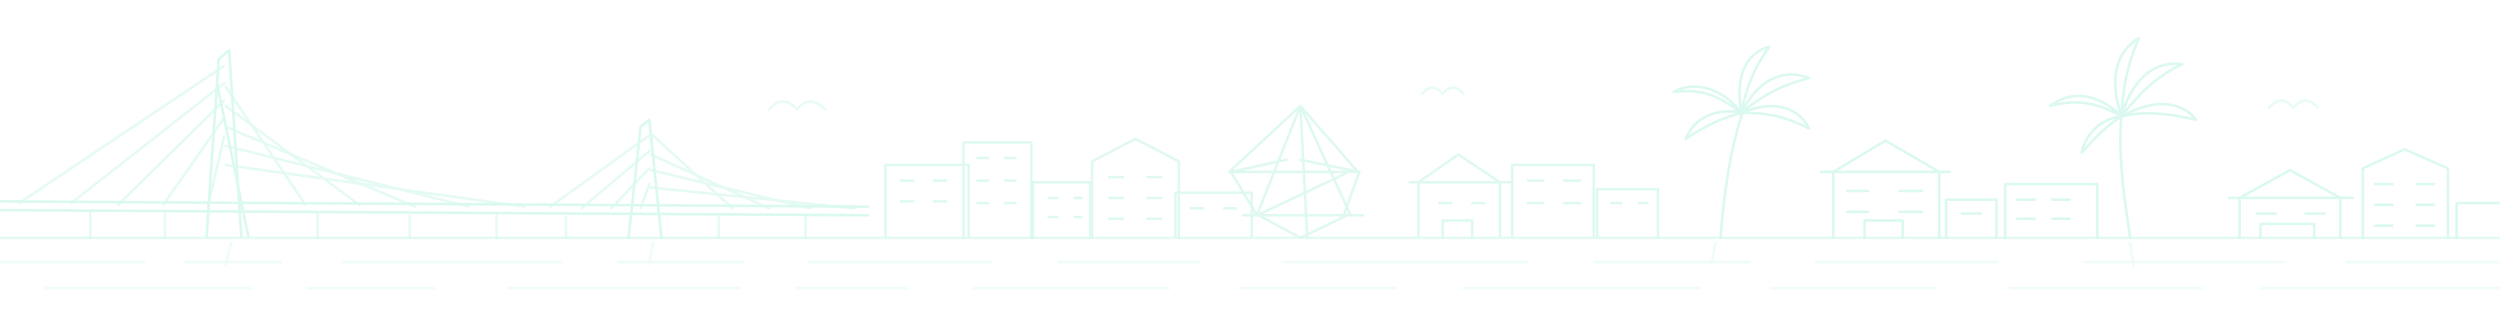
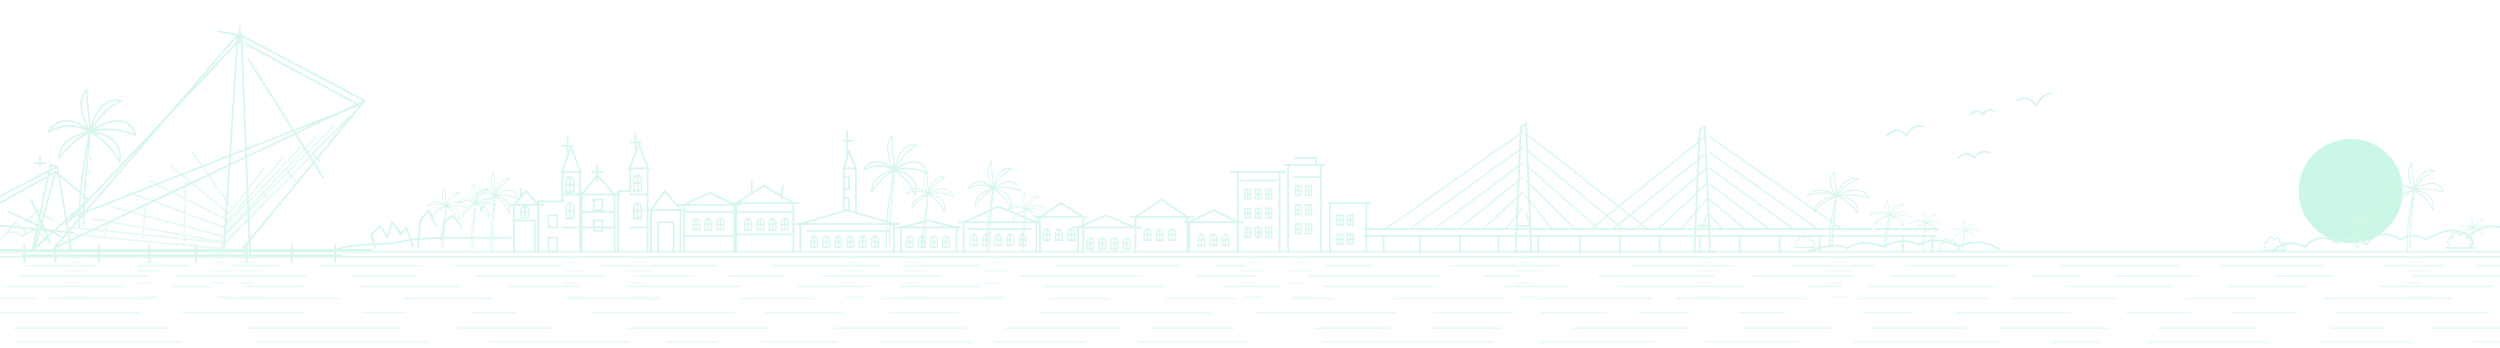
- <svg xmlns="http://www.w3.org/2000/svg" viewBox="0 0 1440 180" fill="none" aria-hidden="true">
-   <g stroke="#D7F8EE" stroke-width="1.5" stroke-linecap="round" stroke-linejoin="round">
-     <path d="M0 137h1440" opacity=".65" />
-     <g opacity=".92">
-       <path d="M0 116 500 119M0 121l500 3M119 136l7-102 6-5 7 107M125 48l18 88M362 137l7-64 5-4 7 68" />
-       <path d="m129 38-118 79m118-69-88 69m88-59-61 60m61-50-35 50m35-39-9 39m10-68 46 68m-46-57 77 57m-77-45 109 46m-109-35 140 35m-140-24 172 24m72-41-57 41m57-32-39 33m39-23-22 23m22-14-5 14m6-43 47 43m-47-31 68 31m-68-22 92 22m-92-12 117 12" opacity=".7" />
-       <path d="M52 122v15m43-14v14m88-14v14m53-13v13m50-13v13m40-12v12m88-12v12m50-12v12" opacity=".65" />
-     </g>
-     <g opacity=".8">
-       <path d="M510 136V95h48v41m-39-32h7m12 0h7m-26 12h7m12 0h7M555 137V82h39v55m-31-46h6m10 0h6m-22 13h6m10 0h6m-22 13h6m10 0h6M595 137v-32h33v32m-24-23h5m10 0h4m-19 11h5m10 0h4M629 137V93l25-13 25 13v44m-40-35h8m14 0h8m-30 12h8m14 0h8m-30 12h8m14 0h8M677 136v-25h44v25m-35-16h7m12 0h7" />
-       <path d="m753 137-4-76m0 0-25 63m25-63 29 63m-62 0h69m-61 0 51-24m-50 24 24 13m27-13-27 13m0-76 34 39m-34-39-41 38m1 0h74m-74 0 15 25m59-25-9 25m-65-25 32-7m42 7-34-7" />
-       <path d="M817 136V105l23-16 24 16v31m-52-31h58m-41 12h7m12 0h7m-24 20v-10h17v10M871 136V95h47v41m-38-32h9m12 0h9m-30 13h9m12 0h9M920 137v-28h35v28m-27-20h6m10 0h5" />
-     </g>
-     <g opacity=".9">
-       <path d="M991 137c2-25 5-49 13-73m-1 1c-12-16-29-18-39-12 16-2 26 2 39 12Zm0 0c-4-23 4-35 16-38-9 13-13 23-16 38Zm0 0c11-22 27-25 39-20-16 4-27 10-39 20Zm0 0c19-8 33-3 39 9-16-8-26-9-39-9Zm0 0c-13-3-27 2-32 15 12-8 21-12 32-15Z" />
-       <path d="M1056 137V99l30-18 31 18v38m-68-38h74m-59 11h12m18 0h13m-43 12h12m18 0h13m-33 15v-10h22v10M1121 137v-22h29v22m-20-14h11M1155 137v-31h53v31m-46-22h10m10 0h10m-30 11h10m10 0h10" />
-       <path d="M1227 137c-4-26-7-49-5-71m0 1c-15-15-31-14-41-6 15-4 27-2 41 6Zm0 0c-8-23-2-38 10-45-7 16-9 28-10 45Zm0 0c7-25 22-32 35-30-15 7-25 17-35 30Zm0 0c20-11 35-8 43 2-17-4-30-5-43-2Zm0 0c-10 1-20 8-23 21 9-10 15-16 23-21Z" />
-       <path d="M1290 137v-23l29-16 29 16v23m-64-23h71m-55 9h11m17 0h11m-37 14v-8h31v8M1361 137V97l24-11 25 11v40m-42-31h10m14 0h10m-34 12h10m14 0h10m-34 12h10m14 0h10M1415 137v-20h25" />
-     </g>
-     <g opacity=".4">
-       <path d="M0 151h83m24 0h55m35 0h126m33 0h72m38 0h105m39 0h81m49 0h140m39 0h89m38 0h104m51 0h114m37 0h118M26 166h118m33 0h73m43 0h133m33 0h63m39 0h112m42 0h89m39 0h136m41 0h94m44 0h110m35 0h146" />
-       <path d="m133 140-3 13m246-13-2 12m614-12-2 12m241-12 2 14" />
-     </g>
-     <g opacity=".55">
-       <path d="M443 63q8-9 16 0 8-9 16 0M819 54q6-7 12 0 6-7 12 0M1307 62q7-8 14 0 7-8 14 0" />
+ <svg xmlns="http://www.w3.org/2000/svg" viewBox="0 0 1440 200" preserveAspectRatio="none" fill="none" aria-hidden="true">
+   <defs>
+     <g id="palm" stroke-linecap="round" stroke-linejoin="round">
+       <path d="M1 65C0 48 4 25 8 9M4 64C3 45 7 23 8 9M8 9C-3 0-15 1-20 9-9 4 0 5 8 9ZM8 9C0-3 1-11 6-16 6-6 8 0 8 9ZM8 9C12-7 22-11 29-9 20-5 14 0 8 9ZM8 9C25-1 36 2 39 11 27 7 17 7 8 9ZM8 9C25 11 30 18 28 27 23 18 16 13 8 9ZM8 9C-5 11-13 17-13 25-8 18 0 13 8 9Z" />
+       <path d="m7 17 3 1m-4 6 3 1m-4 7 3 1m-4 7 3 1m-4 7 3 1m-4 7 3 1" opacity=".6" />
+     </g>
+     <g id="arch">
+       <path d="M0 8V3a3 3 0 0 1 6 0v5ZM3 1v7M0 4h6" />
+     </g>
+     <g id="window">
+       <path d="M0 0h5v7H0ZM2.5 0v7M0 3.5h5" />
+     </g>
+     <g id="bush">
+       <path d="M0 9c-3-2-1-6 2-5-1-5 5-6 6-2 3-4 7-1 5 2 5-1 7 4 3 6M-3 11h23" />
+     </g>
+     <g id="boat">
+       <path d="M0 4h22l-4 5H4ZM8 4V0h8v4M11 0v4" />
+     </g>
+   </defs>
+   <circle cx="1354" cy="110" r="30" fill="#CBF8E6" />
+   <g stroke="#D6F7E9" stroke-width="1.05" stroke-linecap="round" stroke-linejoin="round">
+     <g>
+       <path d="M0 144h214M14 141v10m18-10v10m25-10v10m29-10v10m27-10v10m29-10v10m26-10v10m25-10v10M13 147h184M31 143 137 20l2-1 5 127M137 20l-8 123M140 21l70 37-70 85M137 24 38 129M141 25l65 35M42 125l166-65M31 143l179-85M137 20 31 143M143 34l43 68M137 20l-11-2m12-3v10" />
+       <path d="m41 131 89 9 71-73M42 135l84 8 79-79M53 126l73 13 66-66M64 119l64 17 54-57M75 111l54 20 44-46M86 104l45 23 32-36M99 96l33 27 20-26M111 88l22 31m-5 20-1 9M62 128l-2 9m24-17-2 17m25-32-1 35m44-31 5 6m10-17 5 6m10-16 4 5" opacity=".58" />
+       <path d="M0 113 33 96l-4-1-10 48m14-47 8 48M0 117l32-18m0 0 19 16-31 28m12-44-12 44M0 130l42 4M5 122l30 14m-17-21 11 25M23 95v-5m-3 4h6" />
+       <use href="#palm" transform="translate(45 67) scale(.85 .98)" />
+       <path d="M0 138c5-6 9-5 13-2l7-4 7 6m-26-1 8-9 6 6m0-6 7-7 8 6" opacity=".65" />
+     </g>
+     <g>
+       <path d="M190 145c18-7 29-2 46-7l15-1h43M216 143l-2-8 5-5 4 7 3-9 5 7 3-4 4 11m3 0 1-15 5-6 4 9m3 8 2-10 5-4 5 7" />
+       <use href="#palm" transform="translate(254 115) scale(.38 .43)" />
+       <use href="#palm" transform="translate(271 113) scale(.37 .48)" />
+       <use href="#palm" transform="translate(282 108) scale(.41 .56)" />
+       <path d="M296 145v-27l7-8 7 8v27m-17-27h20m-13-4v-5m-4 36v-18h12v18" />
+       <use href="#arch" transform="translate(300 119) scale(.8)" />
+       <path d="M310 145v-29h14V98l5-13 5 13v47m-11-46h12m-11 13h10m-10 19h10M327 88v-9m-3 5h6" />
+       <use href="#arch" transform="translate(326 102) scale(.75 1.1)" />
+       <use href="#arch" transform="translate(326 117) scale(.75 1.1)" />
+       <path d="M335 145v-33l9-11 10 11v33m-22-33h25m-22 10h19m-19 9h19m-10-27V95m-3 4h6M356 145v-35h7V96l5-13 5 13v49m-11-48h12m-11 15h10m-10 19h10M366 86v-9m-3 5h6" />
+       <use href="#arch" transform="translate(365 101) scale(.75 1.1)" />
+       <use href="#arch" transform="translate(365 117) scale(.75 1.1)" />
+       <path d="M375 145v-24l8-11 9 11v24m-20-24h22m-15 24v-17h9v17m-46-30h5v6h-5Zm0 12h5v6h-5Zm-26-3h5v7h-5Zm0 13h5v8h-5Z" />
+       <path d="M394 145v-27l15-7 14 7v27m-33-27h36m-32 4h29m-29 14h29M424 145v-28l16-10 17 10v28m-36-28h39m-36 5h33m-33 13h33m-7-21 1-7m-18 4v-7" />
+       <path d="M461 145v-16l27-8 27 8v16m-57-16h60m-53 4h47m-26-12V97l3-10 4 10v26m-7-26h7m-5-7V75m-2 6h5m-5 21h3v7h-3Zm0 12h3v7h-3Z" />
+       <use href="#palm" transform="translate(510 91) scale(.62 .79)" />
+       <use href="#palm" transform="translate(531 107) scale(.46 .54)" />
+       <path d="M519 145v-14l16-4 16 4v14m-35-14h37m2 14v-17l20-9 22 9v17m-45-17h47m-41 4h36m5 13v-20l12-8 13 8v20m-27-20h29M621 145v-14l16-7 17 7v14m-36-14h39M654 145v-20l15-10 15 10v20m-33-20h36M685 145v-17l14-7 14 7v17m-31-17h34" />
+       <use href="#palm" transform="translate(568 103) scale(.51 .64)" />
+       <use href="#palm" transform="translate(588 117) scale(.37 .43)" />
+     </g>
+     <use href="#arch" transform="translate(399 126) scale(.65 .8)" />
+     <use href="#arch" transform="translate(406 126) scale(.65 .8)" />
+     <use href="#arch" transform="translate(413 126) scale(.65 .8)" />
+     <use href="#arch" transform="translate(429 126) scale(.65 .8)" />
+     <use href="#arch" transform="translate(436 126) scale(.65 .8)" />
+     <use href="#arch" transform="translate(443 126) scale(.65 .8)" />
+     <use href="#arch" transform="translate(450 126) scale(.65 .8)" />
+     <use href="#arch" transform="translate(467 136) scale(.65 .8)" />
+     <use href="#arch" transform="translate(474 136) scale(.65 .8)" />
+     <use href="#arch" transform="translate(481 136) scale(.65 .8)" />
+     <use href="#arch" transform="translate(488 136) scale(.65 .8)" />
+     <use href="#arch" transform="translate(495 136) scale(.65 .8)" />
+     <use href="#arch" transform="translate(502 136) scale(.65 .8)" />
+     <use href="#arch" transform="translate(522 136) scale(.65 .8)" />
+     <use href="#arch" transform="translate(529 136) scale(.65 .8)" />
+     <use href="#arch" transform="translate(536 136) scale(.65 .8)" />
+     <use href="#arch" transform="translate(543 136) scale(.65 .8)" />
+     <use href="#arch" transform="translate(559 135) scale(.65 .8)" />
+     <use href="#arch" transform="translate(566 135) scale(.65 .8)" />
+     <use href="#arch" transform="translate(573 135) scale(.65 .8)" />
+     <use href="#arch" transform="translate(580 135) scale(.65 .8)" />
+     <use href="#arch" transform="translate(587 135) scale(.65 .8)" />
+     <use href="#arch" transform="translate(601 132) scale(.65 .8)" />
+     <use href="#arch" transform="translate(608 132) scale(.65 .8)" />
+     <use href="#arch" transform="translate(615 132) scale(.65 .8)" />
+     <use href="#arch" transform="translate(626 137) scale(.65 .8)" />
+     <use href="#arch" transform="translate(633 137) scale(.65 .8)" />
+     <use href="#arch" transform="translate(640 137) scale(.65 .8)" />
+     <use href="#arch" transform="translate(647 137) scale(.65 .8)" />
+     <use href="#arch" transform="translate(659 132) scale(.65 .8)" />
+     <use href="#arch" transform="translate(666 132) scale(.65 .8)" />
+     <use href="#arch" transform="translate(673 132) scale(.65 .8)" />
+     <use href="#arch" transform="translate(690 135) scale(.65 .8)" />
+     <use href="#arch" transform="translate(697 135) scale(.65 .8)" />
+     <use href="#arch" transform="translate(704 135) scale(.65 .8)" />
+     <g>
+       <path d="M713 145V99h24v46m-28-46h31m-25 5h20M742 145V95h19v50m-21-50h23m-17-4h12v4m-13 7h15M766 145v-28h21v28m-22-28h24" />
+     </g>
+     <use href="#window" transform="translate(717 109) scale(.7 .8)" />
+     <use href="#window" transform="translate(723 109) scale(.7 .8)" />
+     <use href="#window" transform="translate(729 109) scale(.7 .8)" />
+     <use href="#window" transform="translate(717 120) scale(.7 .8)" />
+     <use href="#window" transform="translate(723 120) scale(.7 .8)" />
+     <use href="#window" transform="translate(729 120) scale(.7 .8)" />
+     <use href="#window" transform="translate(717 131) scale(.7 .8)" />
+     <use href="#window" transform="translate(723 131) scale(.7 .8)" />
+     <use href="#window" transform="translate(729 131) scale(.7 .8)" />
+     <use href="#window" transform="translate(746 107) scale(.7 .8)" />
+     <use href="#window" transform="translate(752 107) scale(.7 .8)" />
+     <use href="#window" transform="translate(746 118) scale(.7 .8)" />
+     <use href="#window" transform="translate(752 118) scale(.7 .8)" />
+     <use href="#window" transform="translate(746 129) scale(.7 .8)" />
+     <use href="#window" transform="translate(752 129) scale(.7 .8)" />
+     <use href="#window" transform="translate(770 124) scale(.7 .8)" />
+     <use href="#window" transform="translate(776 124) scale(.7 .8)" />
+     <use href="#window" transform="translate(770 135) scale(.7 .8)" />
+     <use href="#window" transform="translate(776 135) scale(.7 .8)" />
+     <g>
+       <path d="M786 132h292M786 136h292M797 136v9m21-9v9m23-9v9m22-9v9m23-9v9m24-9v9m23-9v9m23-9v9m23-9v9m23-9v9m23-9v9m23-9v9M873 145l3-72 3-2 3 74M976 145l3-70 3-2 3 72M874 130h7m97 0h7M872 145h12m92 0h12" />
+       <path d="m877 76-79 56m79-47-65 47m65-38-51 38m51-30-37 30m37-21-23 21m23-12-10 12m12-55 70 55m-70-46 56 46m-56-37 42 37m-42-28 28 28m-28-19 15 19m-15-9 3 9m101-54-67 54m67-44-54 44m54-35-41 35m41-26-28 26m28-17-15 17m15-8-3 8m5-53 76 53m-76-44 62 44m-62-35 48 35m-48-26 34 26m-34-17 20 17m-20-8 7 8" opacity=".75" />
+       <path d="M1078 136h37m-35-4h36m-20 4v9m17-9v9" />
+     </g>
+     <g>
+       <use href="#palm" transform="translate(1053 108) scale(.6 .55)" />
+       <use href="#palm" transform="translate(1085 121) scale(.4 .35)" />
+       <use href="#palm" transform="translate(1107 126) scale(.3 .29)" />
+       <use href="#palm" transform="translate(1130 131) scale(.25 .21)" />
+       <path d="M1041 145c9-3 17-5 23-2 8-5 14-3 21-1 8-4 14-4 20-1 7-4 16-3 23 1 7-3 15-4 24 2m156 1c9-7 13-5 20-3 4-5 12-7 18-2 7-4 13-3 17 1 6-8 13-7 20-3 4-3 10-3 14 0 11-6 18-7 25-2 10-8 16-6 27-3" />
+       <use href="#palm" transform="translate(1357 125) scale(.39 .28)" />
+       <use href="#palm" transform="translate(1386 104) scale(.55 .62)" />
+       <use href="#palm" transform="translate(1422 129) scale(.3 .24)" />
+       <use href="#bush" transform="translate(1035 136) scale(.55 .6)" />
+       <use href="#bush" transform="translate(1118 138) scale(.6 .6)" />
+       <use href="#bush" transform="translate(1305 137) scale(.6 .65)" />
+       <use href="#bush" transform="translate(1411 134) scale(.75 .8)" />
+       <path d="M1087 78q6-6 11 0 4-7 10-5m20 18q5-5 9 0 4-5 9-3m16-30q6-4 11 3 4-8 9-7m-47 12q4-4 7 0 3-4 7-2" />
+     </g>
+     <path d="M0 145h1440M0 148h1440" opacity=".75" />
+     <g opacity=".56">
+       <path d="M15 153h40" />
+       <path d="M80 153h29" />
+       <path d="M133 153h28" />
+       <path d="M185 153h58" />
+       <path d="M262 153h61" />
+       <path d="M346 153h67" />
+       <path d="M445 153h62" />
+       <path d="M521 153h44" />
+       <path d="M608 153h71" />
+       <path d="M700 153h17" />
+       <path d="M764 153h26" />
+       <path d="M835 153h63" />
+       <path d="M940 153h59" />
+       <path d="M1032 153h47" />
+       <path d="M1098 153h59" />
+       <path d="M1187 153h69" />
+       <path d="M1280 153h59" />
+       <path d="M1373 153h35" />
+       <path d="M1426 153h14" />
+       <path d="M12 159h73" />
+       <path d="M101 159h75" />
+       <path d="M203 159h36" />
+       <path d="M274 159h73" />
+       <path d="M365 159h35" />
+       <path d="M420 159h31" />
+       <path d="M474 159h68" />
+       <path d="M587 159h71" />
+       <path d="M690 159h33" />
+       <path d="M754 159h75" />
+       <path d="M855 159h21" />
+       <path d="M921 159h66" />
+       <path d="M1010 159h57" />
+       <path d="M1090 159h36" />
+       <path d="M1170 159h28" />
+       <path d="M1220 159h46" />
+       <path d="M1312 159h32" />
+       <path d="M1390 159h50" />
+       <path d="M4 165h66" />
+       <path d="M99 165h21" />
+       <path d="M142 165h32" />
+       <path d="M208 165h57" />
+       <path d="M293 165h41" />
+       <path d="M361 165h66" />
+       <path d="M460 165h41" />
+       <path d="M519 165h46" />
+       <path d="M602 165h69" />
+       <path d="M705 165h32" />
+       <path d="M762 165h63" />
+       <path d="M866 165h37" />
+       <path d="M932 165h73" />
+       <path d="M1042 165h18" />
+       <path d="M1077 165h71" />
+       <path d="M1190 165h60" />
+       <path d="M1284 165h44" />
+       <path d="M1370 165h66" />
+       <path d="M0 172h21" />
+       <path d="M27 172h61" />
+       <path d="M128 172h67" />
+       <path d="M233 172h50" />
+       <path d="M328 172h52" />
+       <path d="M427 172h42" />
+       <path d="M508 172h69" />
+       <path d="M605 172h34" />
+       <path d="M672 172h39" />
+       <path d="M743 172h25" />
+       <path d="M803 172h63" />
+       <path d="M884 172h67" />
+       <path d="M966 172h74" />
+       <path d="M1070 172h75" />
+       <path d="M1159 172h60" />
+       <path d="M1259 172h41" />
+       <path d="M1339 172h73" />
+       <path d="M0 180h80" />
+       <path d="M105 180h70" />
+       <path d="M209 180h24" />
+       <path d="M272 180h25" />
+       <path d="M341 180h82" />
+       <path d="M441 180h44" />
+       <path d="M513 180h39" />
+       <path d="M599 180h98" />
+       <path d="M724 180h80" />
+       <path d="M826 180h45" />
+       <path d="M888 180h37" />
+       <path d="M944 180h29" />
+       <path d="M1002 180h26" />
+       <path d="M1073 180h29" />
+       <path d="M1127 180h65" />
+       <path d="M1225 180h36" />
+       <path d="M1286 180h37" />
+       <path d="M1346 180h87" />
+       <path d="M8 189h89" />
+       <path d="M142 189h89" />
+       <path d="M264 189h55" />
+       <path d="M362 189h81" />
+       <path d="M481 189h75" />
+       <path d="M579 189h66" />
+       <path d="M664 189h47" />
+       <path d="M758 189h42" />
+       <path d="M825 189h39" />
+       <path d="M906 189h66" />
+       <path d="M1004 189h52" />
+       <path d="M1078 189h54" />
+       <path d="M1152 189h62" />
+       <path d="M1243 189h57" />
+       <path d="M1343 189h31" />
+       <path d="M1400 189h40" />
+       <path d="M9 197h95" />
+       <path d="M148 197h98" />
+       <path d="M281 197h81" />
+       <path d="M385 197h28" />
+       <path d="M438 197h44" />
+       <path d="M508 197h51" />
+       <path d="M573 197h52" />
+       <path d="M656 197h62" />
+       <path d="M762 197h97" />
+       <path d="M888 197h65" />
+       <path d="M983 197h53" />
+       <path d="M1068 197h83" />
+       <path d="M1183 197h26" />
+       <path d="M1238 197h67" />
+       <path d="M1337 197h51" />
+       <path d="M1425 197h15" />
+       <path d="M39 151h8m-9 5h12m-12 7h7m-5 8h9" opacity=".65" />
+       <path d="M81 151h8m-9 5h12m-12 7h7m-5 8h9" opacity=".65" />
+       <path d="M123 151h8m-9 5h12m-12 7h7m-5 8h9" opacity=".65" />
+       <path d="M139 151h8m-9 5h12m-12 7h7m-5 8h9" opacity=".65" />
+       <path d="M326 151h8m-9 5h12m-12 7h7m-5 8h9" opacity=".65" />
+       <path d="M364 151h8m-9 5h12m-12 7h7m-5 8h9" opacity=".65" />
+       <path d="M486 151h8m-9 5h12m-12 7h7m-5 8h9" opacity=".65" />
+       <path d="M522 151h8m-9 5h12m-12 7h7m-5 8h9" opacity=".65" />
+       <path d="M569 151h8m-9 5h12m-12 7h7m-5 8h9" opacity=".65" />
+       <path d="M716 151h8m-9 5h12m-12 7h7m-5 8h9" opacity=".65" />
+       <path d="M744 151h8m-9 5h12m-12 7h7m-5 8h9" opacity=".65" />
+       <path d="M875 151h8m-9 5h12m-12 7h7m-5 8h9" opacity=".65" />
+       <path d="M979 151h8m-9 5h12m-12 7h7m-5 8h9" opacity=".65" />
+       <path d="M1055 151h8m-9 5h12m-12 7h7m-5 8h9" opacity=".65" />
+       <path d="M1388 151h8m-9 5h12m-12 7h7m-5 8h9" opacity=".65" />
    </g>
  </g>
</svg>
